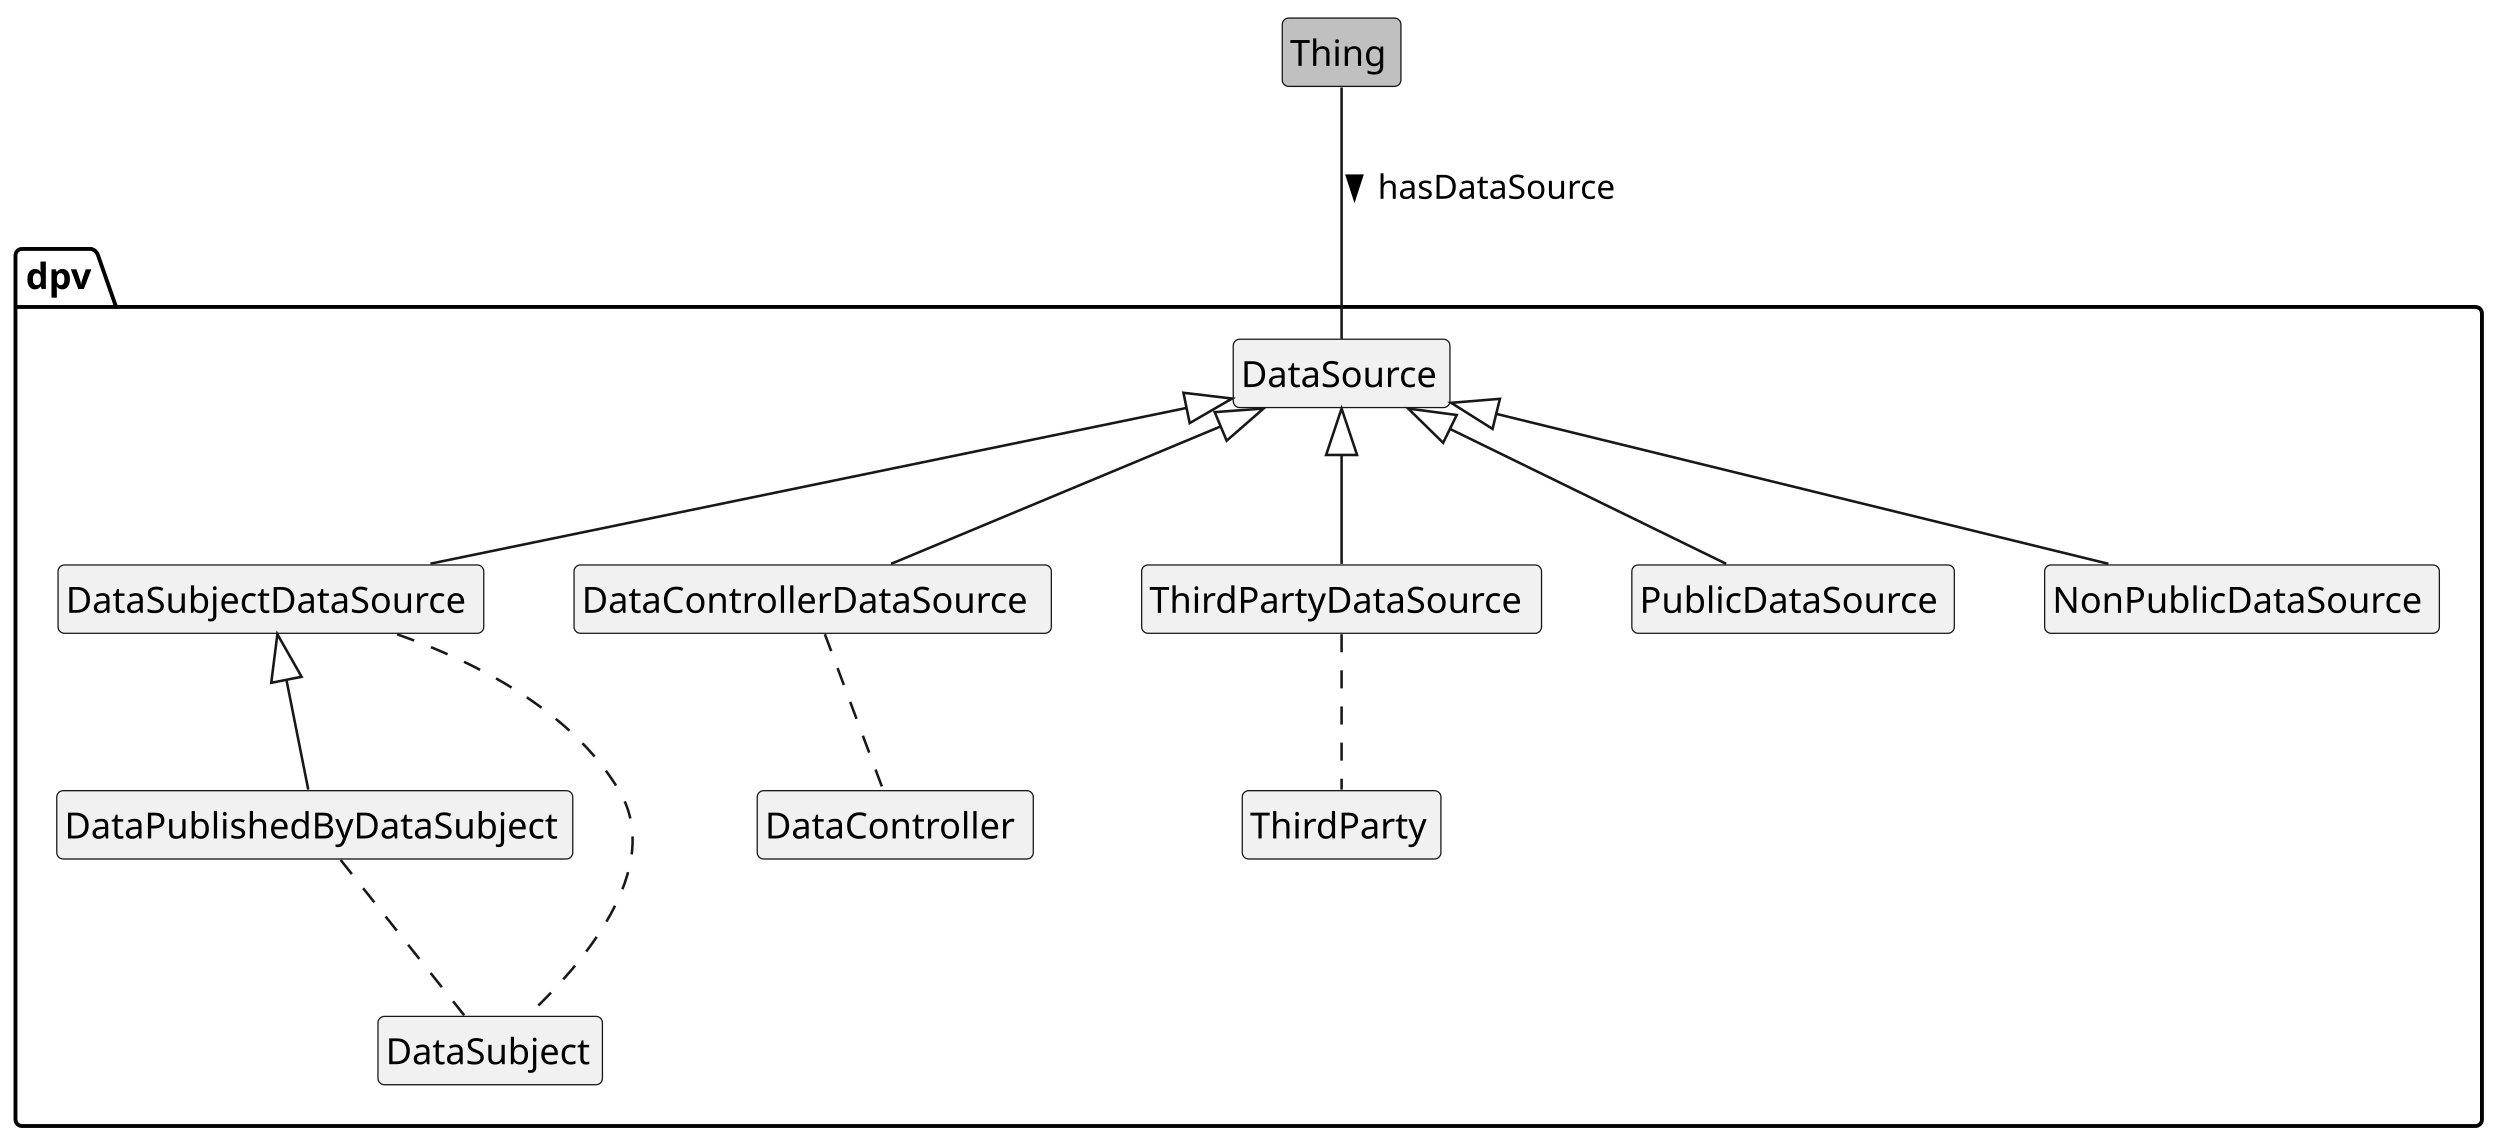
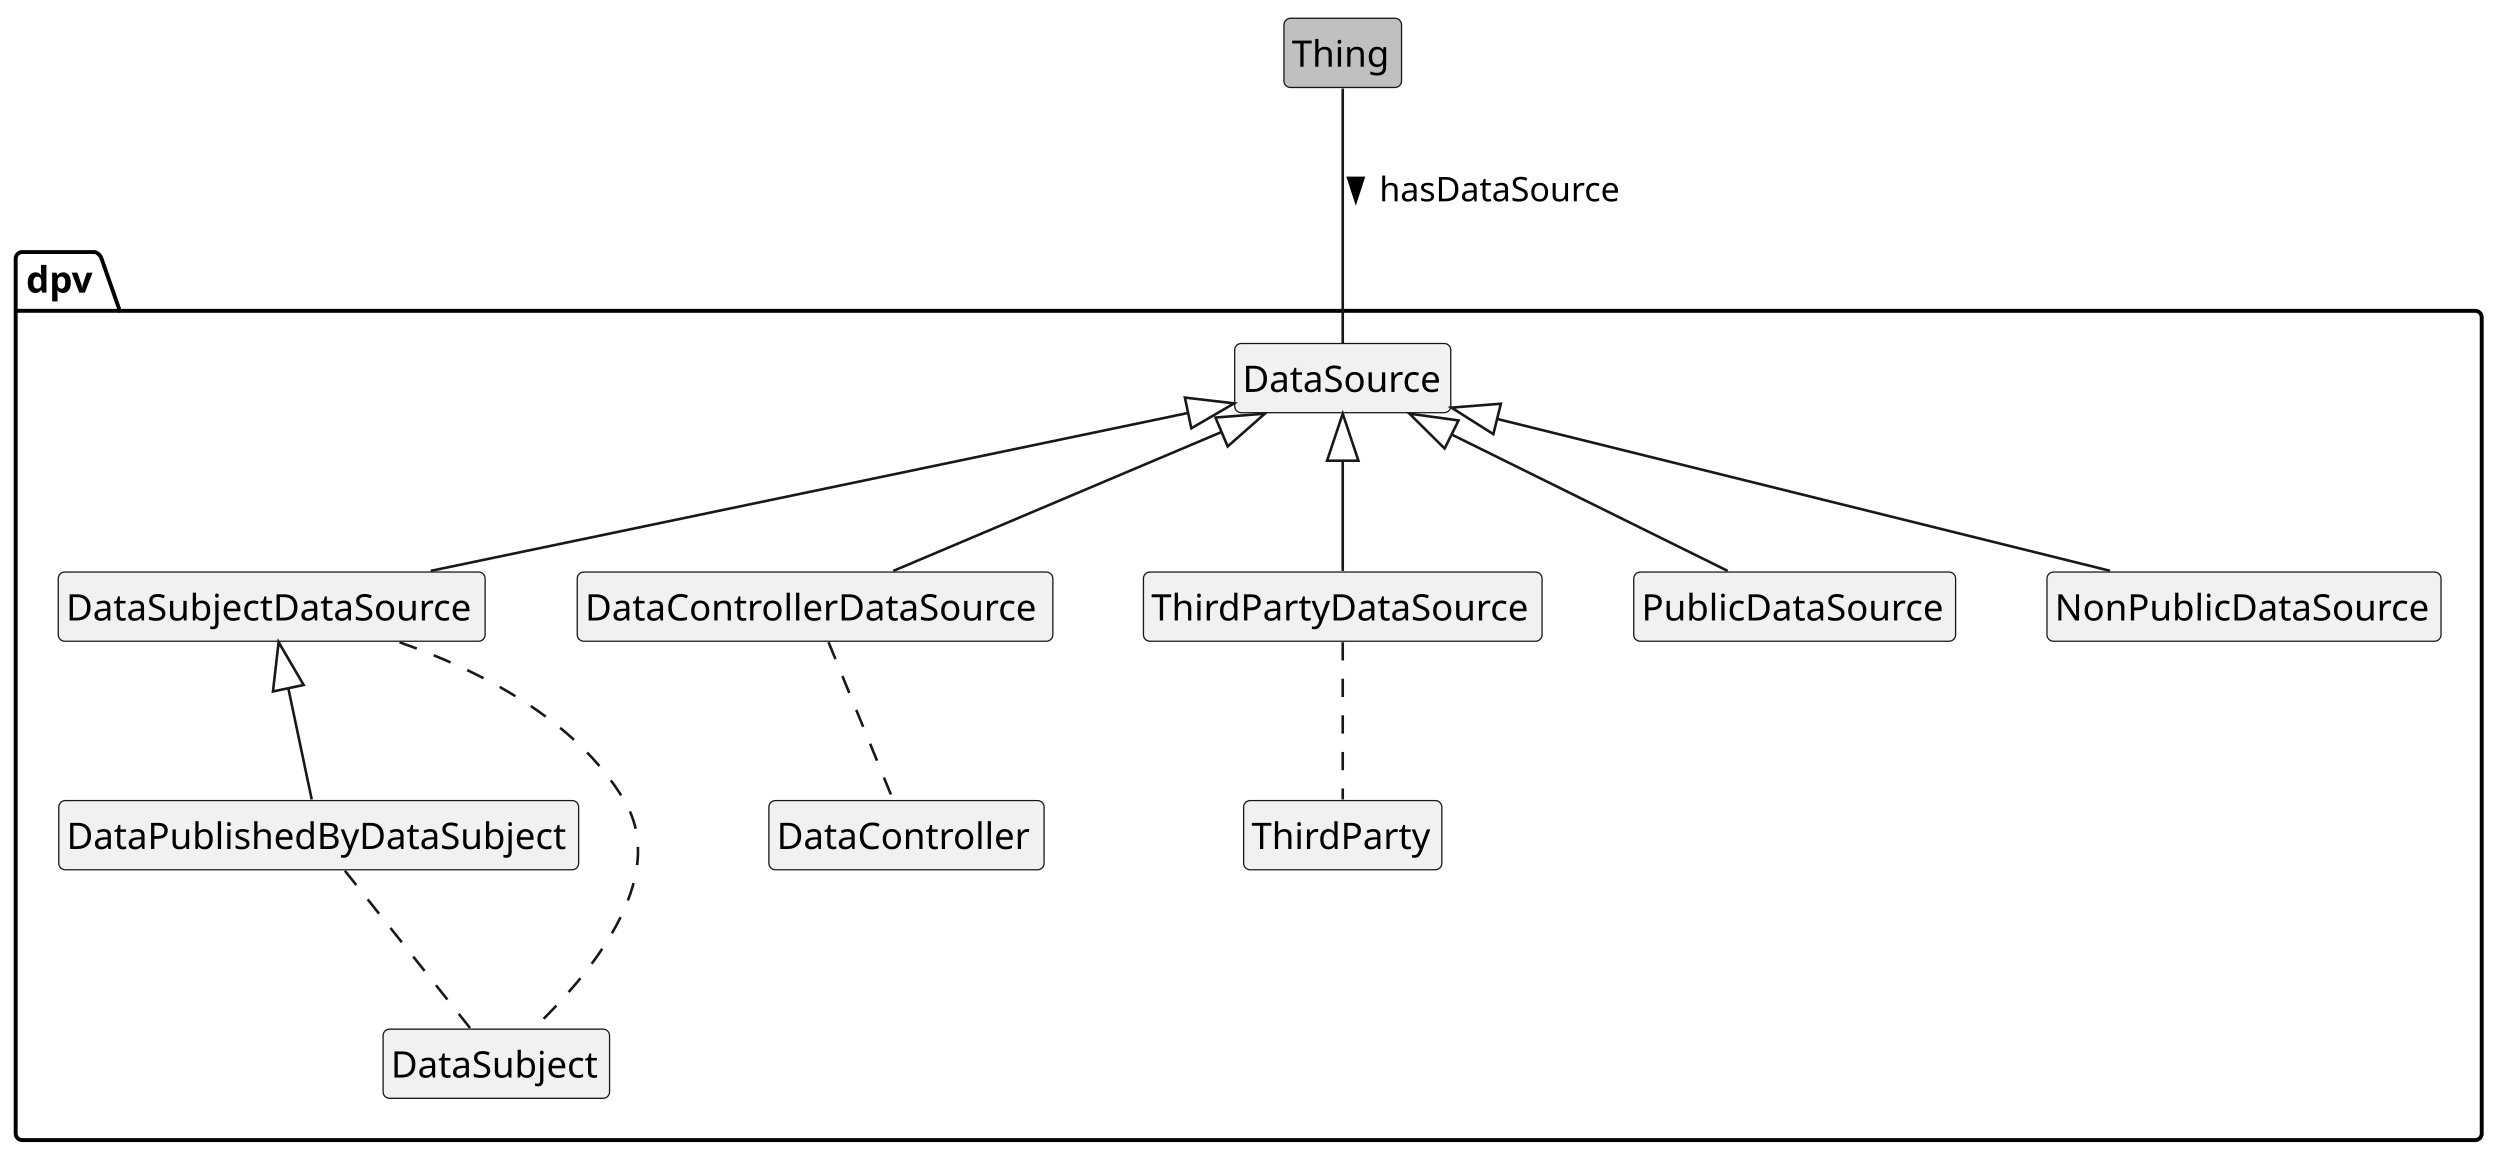
- <svg xmlns="http://www.w3.org/2000/svg" contentStyleType="text/css" height="443px" preserveAspectRatio="none" style="width:969px;height:443px;background:#FFFFFF;" version="1.1" viewBox="0 0 969 443" width="969px" zoomAndPan="magnify">
+ <svg xmlns="http://www.w3.org/2000/svg" contentStyleType="text/css" data-diagram-type="CLASS" height="443px" preserveAspectRatio="none" style="width:957px;height:443px;background:#FFFFFF;" version="1.1" viewBox="0 0 957 443" width="957px" zoomAndPan="magnify">
  <defs />
  <g>
    <g id="cluster_dpv">
-       <path d="M8.5,96.49 L35.5,96.49 A3.75,3.75 0 0 1 38,98.99 L45,118.978 L959.5,118.978 A2.5,2.5 0 0 1 962,121.478 L962,433.94 A2.5,2.5 0 0 1 959.5,436.44 L8.5,436.44 A2.5,2.5 0 0 1 6,433.94 L6,98.99 A2.5,2.5 0 0 1 8.5,96.49 " fill="none" style="stroke:#000000;stroke-width:1.5;" />
-       <line style="stroke:#000000;stroke-width:1.5;" x1="6" x2="45" y1="118.978" y2="118.978" />
-       <text fill="#000000" font-family="sans-serif" font-size="14" font-weight="bold" lengthAdjust="spacing" textLength="26" x="10" y="112.025">dpv</text>
+       <path d="M8.5,96.49 L36.358,96.49 A3.75,3.75 0 0 1 38.858,98.99 L45.858,118.978 L947.5,118.978 A2.5,2.5 0 0 1 950,121.478 L950,433.94 A2.5,2.5 0 0 1 947.5,436.44 L8.5,436.44 A2.5,2.5 0 0 1 6,433.94 L6,98.99 A2.5,2.5 0 0 1 8.5,96.49 " fill="transparent" style="stroke:#000000;stroke-width:1.5;" />
+       <line style="stroke:#000000;stroke-width:1.5;" x1="6" x2="45.858" y1="118.978" y2="118.978" />
+       <text fill="#000000" font-family="sans-serif" font-size="14" font-weight="bold" lengthAdjust="spacing" textLength="26.858" x="10" y="112.025">dpv</text>
    </g>
    <g id="elem_DataSource">
-       <rect codeLine="6" fill="#F1F1F1" height="26.488" id="DataSource" rx="2.5" ry="2.5" style="stroke:#181818;stroke-width:0.5;" width="84" x="478" y="131.49" />
-       <text fill="#000000" font-family="sans-serif" font-size="14" lengthAdjust="spacing" textLength="78" x="481" y="150.025">DataSource</text>
+       <rect codeLine="6" fill="#F1F1F1" height="26.488" id="DataSource" rx="2.5" ry="2.5" style="stroke:#181818;stroke-width:0.5;" width="82.713" x="472.64" y="131.49" />
+       <text fill="#000000" font-family="sans-serif" font-size="14" lengthAdjust="spacing" textLength="76.713" x="475.64" y="150.025">DataSource</text>
    </g>
    <g id="elem_DataSubjectDataSource">
-       <rect codeLine="7" fill="#F1F1F1" height="26.488" id="DataSubjectDataSource" rx="2.5" ry="2.5" style="stroke:#181818;stroke-width:0.5;" width="165" x="22.5" y="218.98" />
-       <text fill="#000000" font-family="sans-serif" font-size="14" lengthAdjust="spacing" textLength="159" x="25.5" y="237.515">DataSubjectDataSource</text>
+       <rect codeLine="7" fill="#F1F1F1" height="26.488" id="DataSubjectDataSource" rx="2.5" ry="2.5" style="stroke:#181818;stroke-width:0.5;" width="163.404" x="22.3" y="218.98" />
+       <text fill="#000000" font-family="sans-serif" font-size="14" lengthAdjust="spacing" textLength="157.404" x="25.3" y="237.515">DataSubjectDataSource</text>
    </g>
    <g id="elem_DataPublishedByDataSubject">
-       <rect codeLine="8" fill="#F1F1F1" height="26.488" id="DataPublishedByDataSubject" rx="2.5" ry="2.5" style="stroke:#181818;stroke-width:0.5;" width="200" x="22" y="306.46" />
-       <text fill="#000000" font-family="sans-serif" font-size="14" lengthAdjust="spacing" textLength="194" x="25" y="324.995">DataPublishedByDataSubject</text>
+       <rect codeLine="8" fill="#F1F1F1" height="26.488" id="DataPublishedByDataSubject" rx="2.5" ry="2.5" style="stroke:#181818;stroke-width:0.5;" width="199.013" x="22.49" y="306.46" />
+       <text fill="#000000" font-family="sans-serif" font-size="14" lengthAdjust="spacing" textLength="193.013" x="25.49" y="324.995">DataPublishedByDataSubject</text>
    </g>
    <g id="elem_DataControllerDataSource">
-       <rect codeLine="9" fill="#F1F1F1" height="26.488" id="DataControllerDataSource" rx="2.5" ry="2.5" style="stroke:#181818;stroke-width:0.5;" width="185" x="222.5" y="218.98" />
-       <text fill="#000000" font-family="sans-serif" font-size="14" lengthAdjust="spacing" textLength="179" x="225.5" y="237.515">DataControllerDataSource</text>
+       <rect codeLine="9" fill="#F1F1F1" height="26.488" id="DataControllerDataSource" rx="2.5" ry="2.5" style="stroke:#181818;stroke-width:0.5;" width="182.06" x="220.97" y="218.98" />
+       <text fill="#000000" font-family="sans-serif" font-size="14" lengthAdjust="spacing" textLength="176.06" x="223.97" y="237.515">DataControllerDataSource</text>
    </g>
    <g id="elem_ThirdPartyDataSource">
-       <rect codeLine="10" fill="#F1F1F1" height="26.488" id="ThirdPartyDataSource" rx="2.5" ry="2.5" style="stroke:#181818;stroke-width:0.5;" width="155" x="442.5" y="218.98" />
-       <text fill="#000000" font-family="sans-serif" font-size="14" lengthAdjust="spacing" textLength="149" x="445.5" y="237.515">ThirdPartyDataSource</text>
+       <rect codeLine="10" fill="#F1F1F1" height="26.488" id="ThirdPartyDataSource" rx="2.5" ry="2.5" style="stroke:#181818;stroke-width:0.5;" width="152.59" x="437.71" y="218.98" />
+       <text fill="#000000" font-family="sans-serif" font-size="14" lengthAdjust="spacing" textLength="146.59" x="440.71" y="237.515">ThirdPartyDataSource</text>
    </g>
    <g id="elem_PublicDataSource">
-       <rect codeLine="11" fill="#F1F1F1" height="26.488" id="PublicDataSource" rx="2.5" ry="2.5" style="stroke:#181818;stroke-width:0.5;" width="125" x="632.5" y="218.98" />
-       <text fill="#000000" font-family="sans-serif" font-size="14" lengthAdjust="spacing" textLength="119" x="635.5" y="237.515">PublicDataSource</text>
+       <rect codeLine="11" fill="#F1F1F1" height="26.488" id="PublicDataSource" rx="2.5" ry="2.5" style="stroke:#181818;stroke-width:0.5;" width="123.216" x="625.39" y="218.98" />
+       <text fill="#000000" font-family="sans-serif" font-size="14" lengthAdjust="spacing" textLength="117.216" x="628.39" y="237.515">PublicDataSource</text>
    </g>
    <g id="elem_NonPublicDataSource">
-       <rect codeLine="12" fill="#F1F1F1" height="26.488" id="NonPublicDataSource" rx="2.5" ry="2.5" style="stroke:#181818;stroke-width:0.5;" width="153" x="792.5" y="218.98" />
-       <text fill="#000000" font-family="sans-serif" font-size="14" lengthAdjust="spacing" textLength="147" x="795.5" y="237.515">NonPublicDataSource</text>
+       <rect codeLine="12" fill="#F1F1F1" height="26.488" id="NonPublicDataSource" rx="2.5" ry="2.5" style="stroke:#181818;stroke-width:0.5;" width="150.847" x="783.58" y="218.98" />
+       <text fill="#000000" font-family="sans-serif" font-size="14" lengthAdjust="spacing" textLength="144.847" x="786.58" y="237.515">NonPublicDataSource</text>
    </g>
    <g id="elem_DataSubject">
-       <rect codeLine="13" fill="#F1F1F1" height="26.488" id="DataSubject" rx="2.5" ry="2.5" style="stroke:#181818;stroke-width:0.5;" width="87" x="146.5" y="393.95" />
-       <text fill="#000000" font-family="sans-serif" font-size="14" lengthAdjust="spacing" textLength="81" x="149.5" y="412.485">DataSubject</text>
+       <rect codeLine="13" fill="#F1F1F1" height="26.488" id="DataSubject" rx="2.5" ry="2.5" style="stroke:#181818;stroke-width:0.5;" width="86.691" x="146.65" y="393.95" />
+       <text fill="#000000" font-family="sans-serif" font-size="14" lengthAdjust="spacing" textLength="80.691" x="149.65" y="412.485">DataSubject</text>
    </g>
    <g id="elem_DataController">
-       <rect codeLine="14" fill="#F1F1F1" height="26.488" id="DataController" rx="2.5" ry="2.5" style="stroke:#181818;stroke-width:0.5;" width="107" x="293.5" y="306.46" />
-       <text fill="#000000" font-family="sans-serif" font-size="14" lengthAdjust="spacing" textLength="101" x="296.5" y="324.995">DataController</text>
+       <rect codeLine="14" fill="#F1F1F1" height="26.488" id="DataController" rx="2.5" ry="2.5" style="stroke:#181818;stroke-width:0.5;" width="105.347" x="294.33" y="306.46" />
+       <text fill="#000000" font-family="sans-serif" font-size="14" lengthAdjust="spacing" textLength="99.347" x="297.33" y="324.995">DataController</text>
    </g>
    <g id="elem_ThirdParty">
-       <rect codeLine="15" fill="#F1F1F1" height="26.488" id="ThirdParty" rx="2.5" ry="2.5" style="stroke:#181818;stroke-width:0.5;" width="77" x="481.5" y="306.46" />
-       <text fill="#000000" font-family="sans-serif" font-size="14" lengthAdjust="spacing" textLength="71" x="484.5" y="324.995">ThirdParty</text>
+       <rect codeLine="15" fill="#F1F1F1" height="26.488" id="ThirdParty" rx="2.5" ry="2.5" style="stroke:#181818;stroke-width:0.5;" width="75.877" x="476.06" y="306.46" />
+       <text fill="#000000" font-family="sans-serif" font-size="14" lengthAdjust="spacing" textLength="69.877" x="479.06" y="324.995">ThirdParty</text>
    </g>
    <g id="elem_Thing">
-       <rect codeLine="3" fill="#C0C0C0" height="26.488" id="Thing" rx="2.5" ry="2.5" style="stroke:#181818;stroke-width:0.5;" width="46" x="497" y="7" />
-       <text fill="#000000" font-family="sans-serif" font-size="14" lengthAdjust="spacing" textLength="40" x="500" y="25.535">Thing</text>
+       <rect codeLine="3" fill="#C0C0C0" height="26.488" id="Thing" rx="2.5" ry="2.5" style="stroke:#181818;stroke-width:0.5;" width="45.006" x="491.5" y="7" />
+       <text fill="#000000" font-family="sans-serif" font-size="14" lengthAdjust="spacing" textLength="39.006" x="494.5" y="25.535">Thing</text>
    </g>
    <g id="link_Thing_DataSource">
-       <path codeLine="18" d="M520,33.89 C520,57.48 520,107.93 520,131.34 " fill="none" id="Thing-DataSource" style="stroke:#181818;stroke-width:1.0;" />
-       <polygon fill="#000000" points="525,77.145,527.939,68.1,522.061,68.1,525,77.145" style="stroke:#000000;stroke-width:1.0;" />
-       <text fill="#000000" font-family="sans-serif" font-size="13" lengthAdjust="spacing" textLength="93" x="534" y="77.058">hasDataSource</text>
+       <path codeLine="18" d="M514,33.89 C514,57.48 514,107.93 514,131.34 " fill="transparent" id="Thing-DataSource" style="stroke:#181818;stroke-width:1;" />
+       <polygon fill="#000000" points="519,77.145,521.939,68.1,516.061,68.1,519,77.145" style="stroke:#000000;stroke-width:1;" />
+       <text fill="#000000" font-family="sans-serif" font-size="13" lengthAdjust="spacing" textLength="93.107" x="528" y="77.058">hasDataSource</text>
    </g>
    <g id="link_DataSource_DataSubjectDataSource">
-       <path codeLine="20" d="M459.91,158.111 C386.26,173.281 252.19,200.9 166.84,218.48 " fill="none" id="DataSource-backto-DataSubjectDataSource" style="stroke:#181818;stroke-width:1.0;" />
-       <polygon fill="none" points="477.54,154.48,458.7,152.235,461.12,163.988,477.54,154.48" style="stroke:#181818;stroke-width:1.0;" />
+       <path codeLine="20" d="M454.809,158.073 C382.129,173.223 249.3,200.92 164.87,218.53 " fill="transparent" id="DataSource-backto-DataSubjectDataSource" style="stroke:#181818;stroke-width:1;" />
+       <polygon fill="transparent" points="472.43,154.4,453.584,152.199,456.033,163.947,472.43,154.4" style="stroke:#181818;stroke-width:1;" />
    </g>
    <g id="link_DataSubjectDataSource_DataPublishedByDataSubject">
-       <path codeLine="21" d="M111.015,263.486 C114.225,279.656 116.26,289.85 119.48,306.04 " fill="none" id="DataSubjectDataSource-backto-DataPublishedByDataSubject" style="stroke:#181818;stroke-width:1.0;" />
-       <polygon fill="none" points="107.51,245.83,105.13,264.654,116.9,262.317,107.51,245.83" style="stroke:#181818;stroke-width:1.0;" />
+       <path codeLine="21" d="M110.364,263.445 C113.764,279.615 115.92,289.85 119.33,306.04 " fill="transparent" id="DataSubjectDataSource-backto-DataPublishedByDataSubject" style="stroke:#181818;stroke-width:1;" />
+       <polygon fill="transparent" points="106.66,245.83,104.492,264.679,116.235,262.21,106.66,245.83" style="stroke:#181818;stroke-width:1;" />
    </g>
    <g id="link_DataSource_DataControllerDataSource">
-       <path codeLine="22" d="M473.136,165.277 C434.376,181.437 384.19,202.37 345.37,218.55 " fill="none" id="DataSource-backto-DataControllerDataSource" style="stroke:#181818;stroke-width:1.0;" />
-       <polygon fill="none" points="489.75,158.35,470.827,159.739,475.445,170.815,489.75,158.35" style="stroke:#181818;stroke-width:1.0;" />
+       <path codeLine="22" d="M467.613,165.364 C429.423,181.524 380.18,202.37 341.93,218.55 " fill="transparent" id="DataSource-backto-DataControllerDataSource" style="stroke:#181818;stroke-width:1;" />
+       <polygon fill="transparent" points="484.19,158.35,465.275,159.839,469.951,170.89,484.19,158.35" style="stroke:#181818;stroke-width:1;" />
    </g>
    <g id="link_DataSource_ThirdPartyDataSource">
-       <path codeLine="23" d="M520,176.35 C520,192.51 520,202.37 520,218.55 " fill="none" id="DataSource-backto-ThirdPartyDataSource" style="stroke:#181818;stroke-width:1.0;" />
-       <polygon fill="none" points="520,158.35,514,176.35,526,176.35,520,158.35" style="stroke:#181818;stroke-width:1.0;" />
+       <path codeLine="23" d="M514,176.35 C514,192.51 514,202.37 514,218.55 " fill="transparent" id="DataSource-backto-ThirdPartyDataSource" style="stroke:#181818;stroke-width:1;" />
+       <polygon fill="transparent" points="514,158.35,508,176.35,520,176.35,514,158.35" style="stroke:#181818;stroke-width:1;" />
    </g>
    <g id="link_DataSource_PublicDataSource">
-       <path codeLine="24" d="M561.994,166.249 C595.084,182.409 635.93,202.37 669.07,218.55 " fill="none" id="DataSource-backto-PublicDataSource" style="stroke:#181818;stroke-width:1.0;" />
-       <polygon fill="none" points="545.82,158.35,559.361,171.64,564.627,160.857,545.82,158.35" style="stroke:#181818;stroke-width:1.0;" />
+       <path codeLine="24" d="M555.668,166.323 C588.378,182.483 628.61,202.37 661.37,218.55 " fill="transparent" id="DataSource-backto-PublicDataSource" style="stroke:#181818;stroke-width:1;" />
+       <polygon fill="transparent" points="539.53,158.35,553.01,171.702,558.326,160.944,539.53,158.35" style="stroke:#181818;stroke-width:1;" />
    </g>
    <g id="link_DataSource_NonPublicDataSource">
-       <path codeLine="25" d="M579.933,160.413 C644.053,176.124 747.99,201.58 817.22,218.54 " fill="none" id="DataSource-backto-NonPublicDataSource" style="stroke:#181818;stroke-width:1.0;" />
-       <polygon fill="none" points="562.45,156.13,578.505,166.241,581.361,154.586,562.45,156.13" style="stroke:#181818;stroke-width:1.0;" />
+       <path codeLine="25" d="M573.091,160.37 C636.351,176.05 739.12,201.51 807.7,218.51 " fill="transparent" id="DataSource-backto-NonPublicDataSource" style="stroke:#181818;stroke-width:1;" />
+       <polygon fill="transparent" points="555.62,156.04,571.648,166.194,574.535,154.547,555.62,156.04" style="stroke:#181818;stroke-width:1;" />
    </g>
    <g id="link_DataSubjectDataSource_DataSubject">
-       <path codeLine="27" d="M153.95,245.87 C184.51,256.58 221.45,275.3 240,306.46 C258.03,336.76 225.15,374.38 204.64,393.61 " fill="none" id="DataSubjectDataSource-DataSubject" style="stroke:#181818;stroke-width:1.0;stroke-dasharray:7.0,7.0;" />
+       <path codeLine="27" d="M152.95,245.87 C183.51,256.58 220.45,275.3 239,306.46 C256.96,336.63 224.61,374.31 204.42,393.58 " fill="transparent" id="DataSubjectDataSource-DataSubject" style="stroke:#181818;stroke-width:1;stroke-dasharray:7.0,7.0;" />
    </g>
    <g id="link_DataPublishedByDataSubject_DataSubject">
-       <path codeLine="28" d="M132.03,333.32 C144.89,349.48 167.05,377.34 179.93,393.53 " fill="none" id="DataPublishedByDataSubject-DataSubject" style="stroke:#181818;stroke-width:1.0;stroke-dasharray:7.0,7.0;" />
+       <path codeLine="28" d="M132.03,333.32 C144.89,349.48 167.05,377.34 179.93,393.53 " fill="transparent" id="DataPublishedByDataSubject-DataSubject" style="stroke:#181818;stroke-width:1;stroke-dasharray:7.0,7.0;" />
    </g>
    <g id="link_DataControllerDataSource_DataController">
-       <path codeLine="29" d="M319.72,245.83 C325.77,262 336.2,289.85 342.26,306.04 " fill="none" id="DataControllerDataSource-DataController" style="stroke:#181818;stroke-width:1.0;stroke-dasharray:7.0,7.0;" />
+       <path codeLine="29" d="M317.16,245.83 C323.78,262 335.19,289.85 341.81,306.04 " fill="transparent" id="DataControllerDataSource-DataController" style="stroke:#181818;stroke-width:1;stroke-dasharray:7.0,7.0;" />
    </g>
    <g id="link_ThirdPartyDataSource_ThirdParty">
-       <path codeLine="30" d="M520,245.83 C520,262 520,289.85 520,306.04 " fill="none" id="ThirdPartyDataSource-ThirdParty" style="stroke:#181818;stroke-width:1.0;stroke-dasharray:7.0,7.0;" />
+       <path codeLine="30" d="M514,245.83 C514,262 514,289.85 514,306.04 " fill="transparent" id="ThirdPartyDataSource-ThirdParty" style="stroke:#181818;stroke-width:1;stroke-dasharray:7.0,7.0;" />
    </g>
  </g>
</svg>
